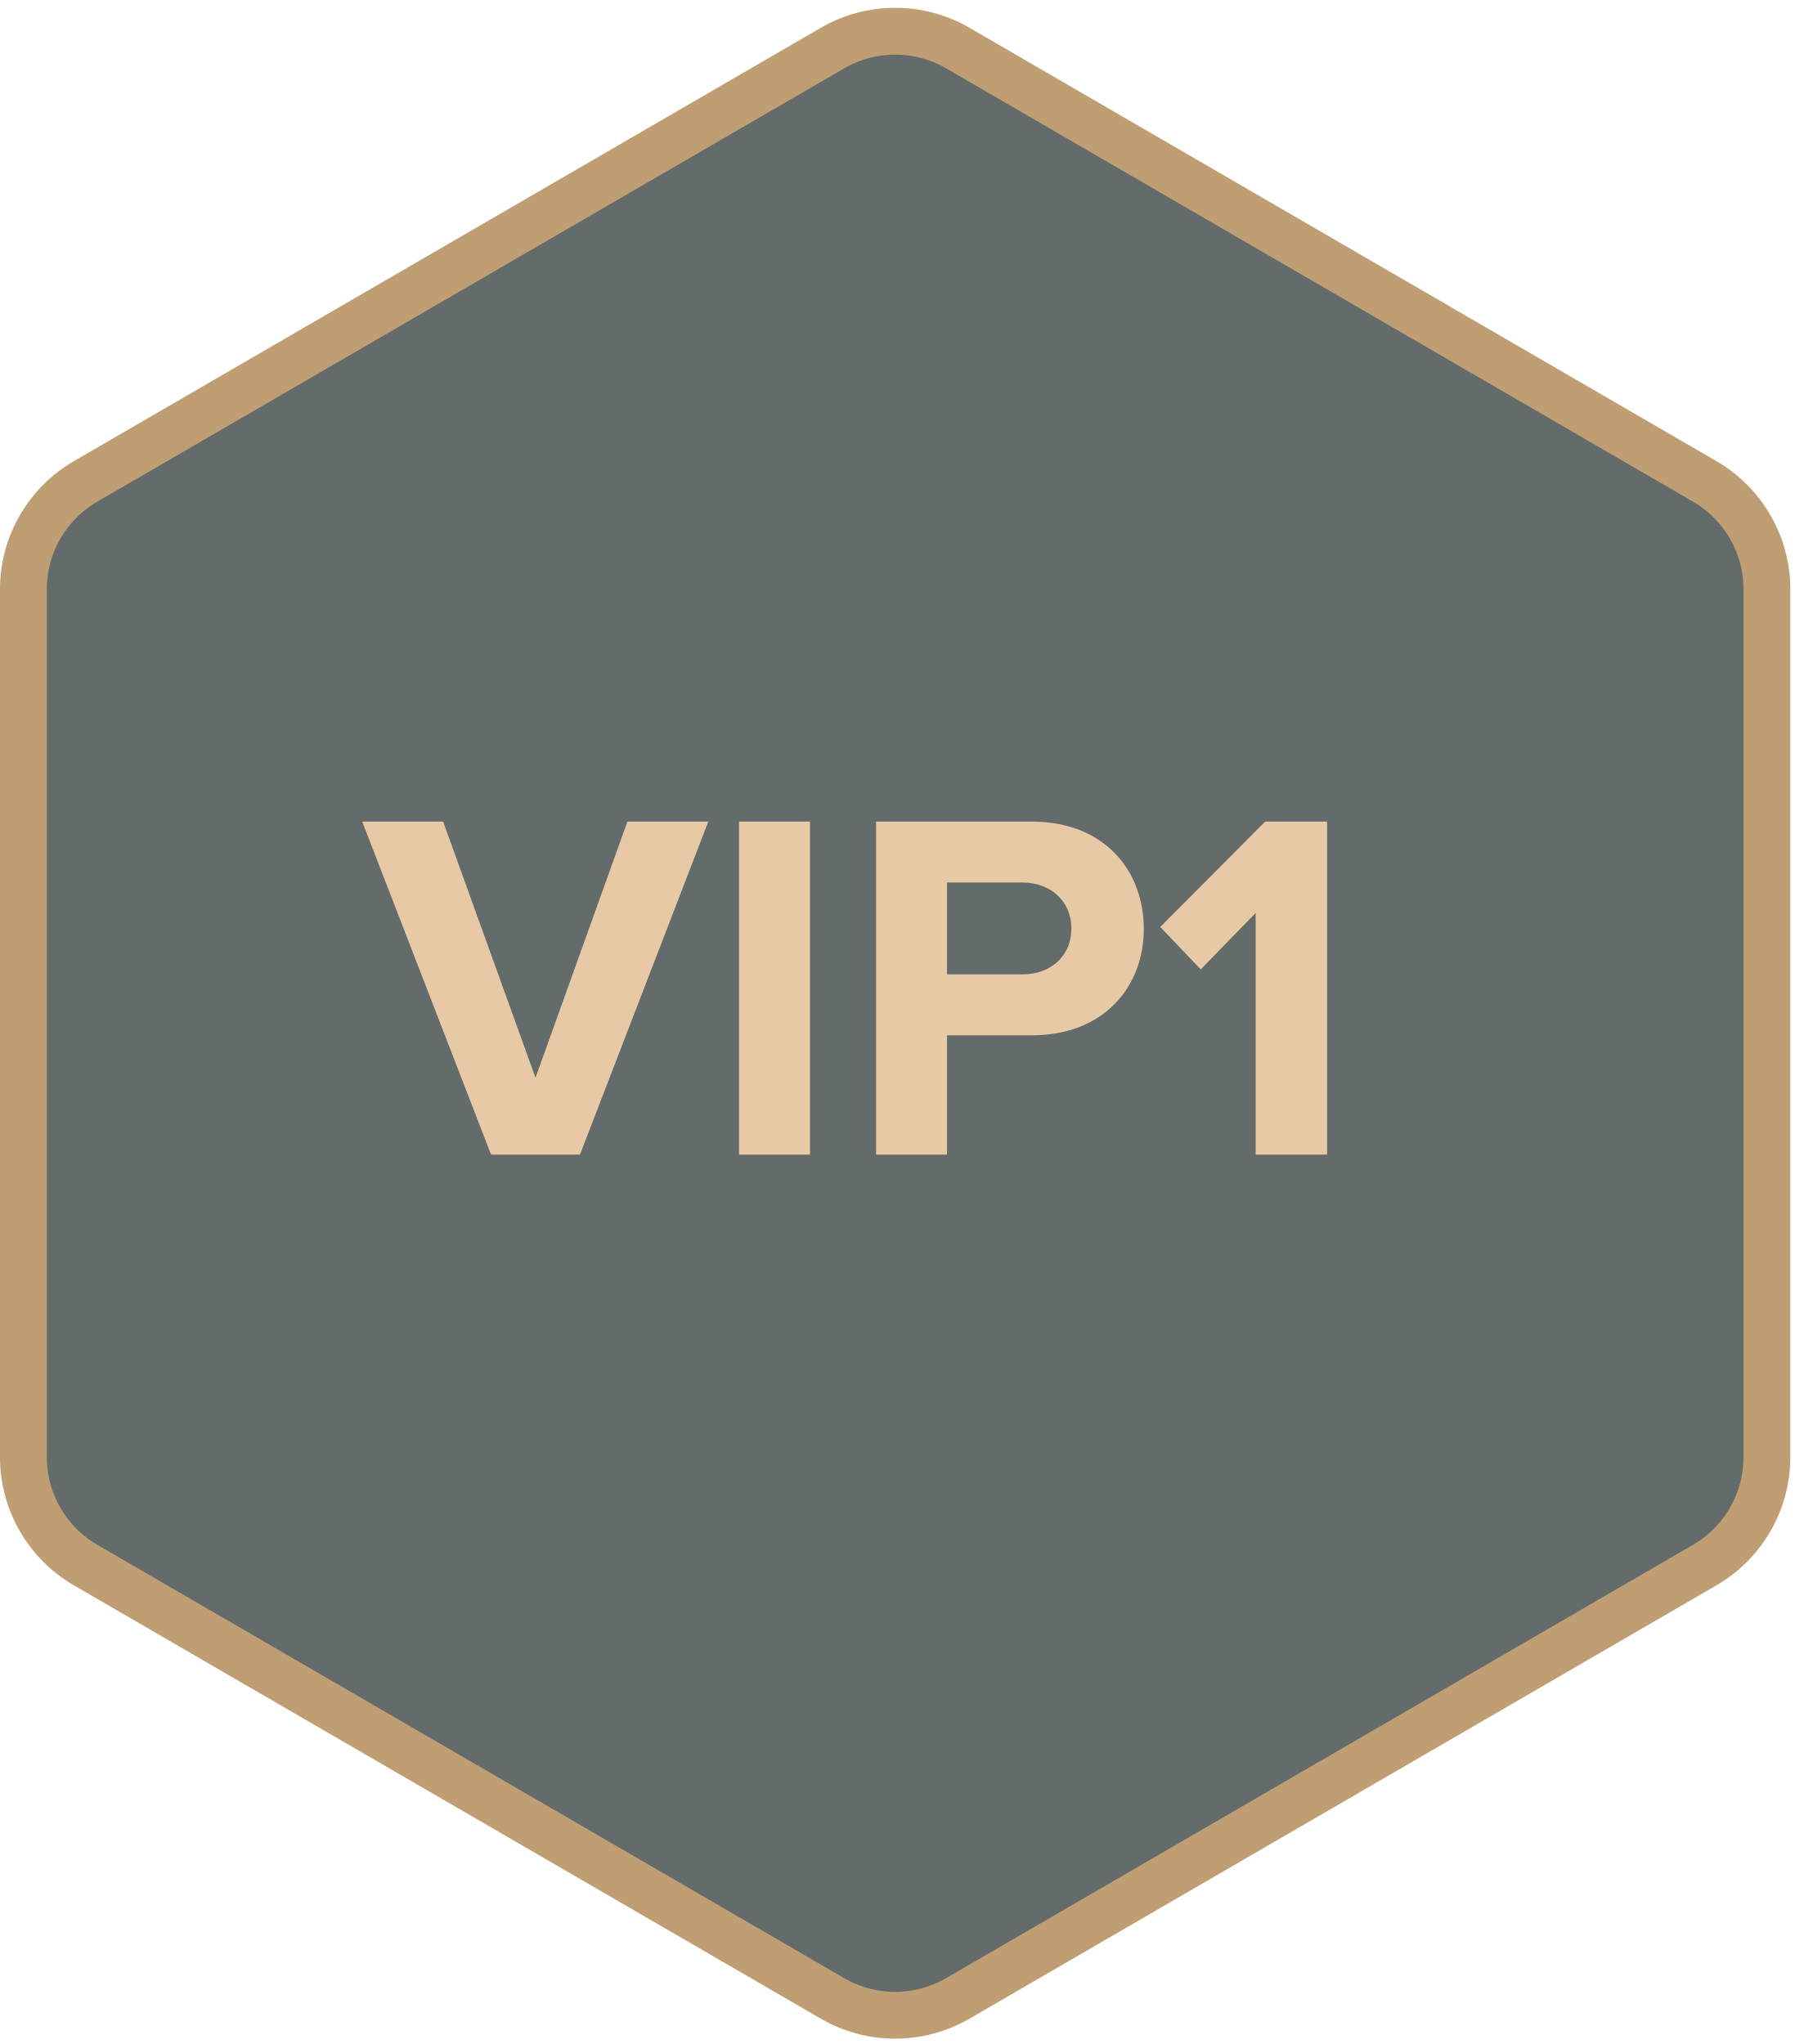
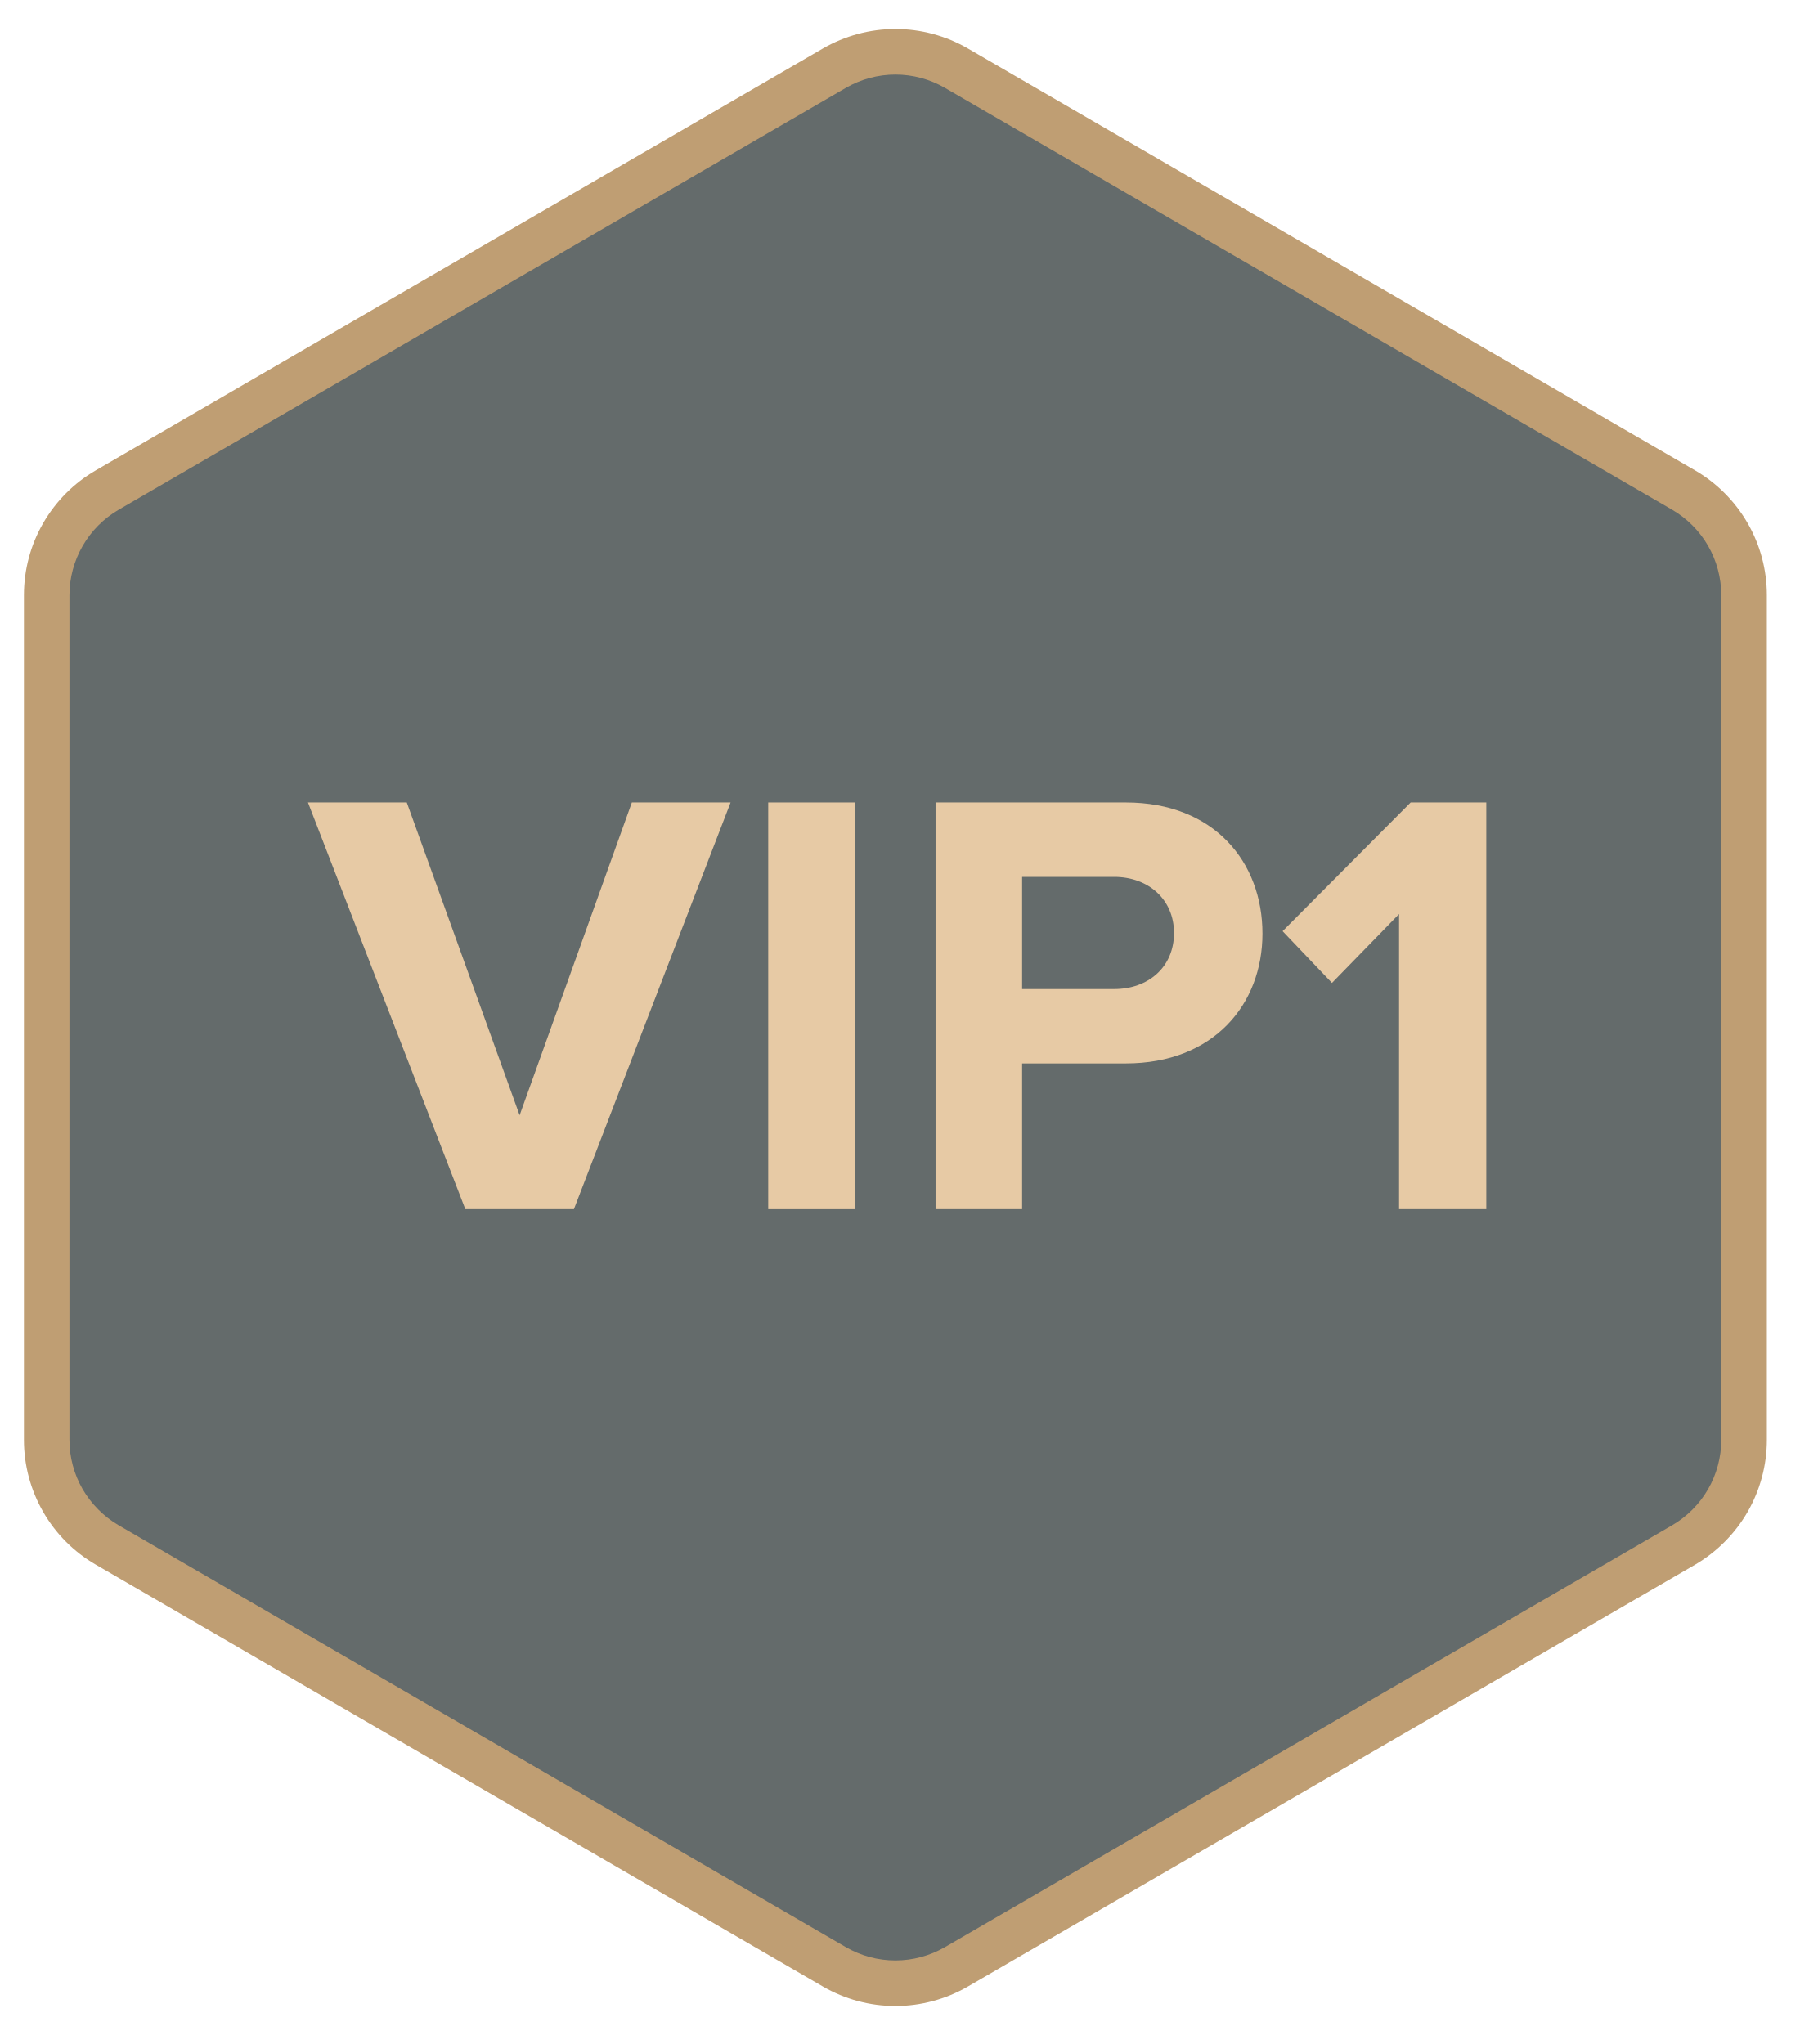
- <svg xmlns="http://www.w3.org/2000/svg" width="115" height="131" viewBox="0 0 115 131" fill="none">
-   <path d="M113.218 93.386C113.218 94.787 112.85 96.164 112.15 97.378C111.451 98.592 110.445 99.602 109.233 100.305L61.374 128.077C60.154 128.785 58.769 129.158 57.358 129.158C55.948 129.158 54.563 128.785 53.343 128.077L5.484 100.305C4.272 99.602 3.266 98.592 2.567 97.378C1.867 96.164 1.499 94.787 1.499 93.386V37.772C1.499 36.37 1.867 34.994 2.567 33.78C3.266 32.565 4.272 31.556 5.484 30.853L53.344 3.081C54.564 2.373 55.949 2 57.359 2C58.77 2 60.155 2.373 61.375 3.081L109.234 30.853C110.446 31.556 111.452 32.565 112.151 33.78C112.851 34.994 113.219 36.37 113.219 37.772L113.218 93.386Z" fill="#646B6B" stroke="#BF9E73" stroke-width="3" />
-   <path d="M31.466 74L23.21 52.656H28.394L34.314 69.072L40.202 52.656H45.386L37.162 74H31.466ZM47.357 74V52.656H51.901V74H47.357ZM56.138 74V52.656H66.122C70.762 52.656 73.29 55.792 73.29 59.536C73.29 63.248 70.73 66.352 66.122 66.352H60.682V74H56.138ZM68.65 59.504C68.65 57.744 67.306 56.56 65.514 56.56H60.682V62.448H65.514C67.306 62.448 68.65 61.296 68.65 59.504ZM80.459 74V58.512L76.939 62.128L74.347 59.408L81.067 52.656H85.035V74H80.459Z" fill="#E7CAA5" />
+ <svg xmlns="http://www.w3.org/2000/svg" width="24" height="27" viewBox="0 0 24 27" fill="none">
+   <path d="M23.083 18.736C23.083 19.017 23.009 19.294 22.869 19.537C22.728 19.781 22.526 19.983 22.283 20.125L12.681 25.697C12.436 25.839 12.158 25.913 11.875 25.913C11.592 25.913 11.314 25.839 11.069 25.697L1.466 20.124C1.223 19.983 1.021 19.781 0.881 19.537C0.741 19.293 0.667 19.017 0.667 18.736V7.578C0.667 7.296 0.741 7.02 0.881 6.777C1.021 6.533 1.223 6.33 1.466 6.189L11.069 0.617C11.314 0.475 11.592 0.4 11.875 0.4C12.158 0.4 12.436 0.475 12.681 0.617L22.283 6.189C22.526 6.33 22.728 6.533 22.869 6.777C23.009 7.02 23.083 7.296 23.083 7.578L23.083 18.736Z" fill="#646B6B" />
+   <path fill-rule="evenodd" clip-rule="evenodd" d="M11.825 0.985C11.595 0.985 11.369 1.046 11.17 1.161L1.567 6.733C1.37 6.848 1.206 7.012 1.092 7.21C0.978 7.408 0.917 7.633 0.917 7.861C0.917 7.861 0.917 7.861 0.917 7.861V19.02C0.917 19.248 0.977 19.473 1.091 19.671C1.206 19.868 1.37 20.033 1.567 20.148L11.17 25.72C11.369 25.835 11.594 25.896 11.824 25.896C12.054 25.896 12.28 25.835 12.479 25.72L22.082 20.148C22.279 20.033 22.443 19.869 22.557 19.671C22.671 19.473 22.731 19.248 22.731 19.02L22.731 7.861C22.731 7.861 22.731 7.861 22.731 7.861C22.731 7.633 22.671 7.408 22.557 7.21C22.443 7.012 22.279 6.848 22.082 6.733L12.479 1.161C12.28 1.046 12.055 0.985 11.825 0.985ZM10.868 0.64C11.159 0.472 11.489 0.383 11.825 0.383C12.161 0.383 12.491 0.472 12.781 0.64C12.781 0.64 12.781 0.64 12.781 0.64L22.384 6.213C22.673 6.38 22.912 6.621 23.079 6.91C23.246 7.199 23.333 7.527 23.333 7.861L23.333 19.02C23.333 19.02 23.333 19.02 23.333 19.02C23.333 19.354 23.245 19.682 23.079 19.971C22.912 20.26 22.672 20.501 22.384 20.669L12.781 26.241C12.491 26.409 12.16 26.498 11.824 26.498C11.488 26.498 11.158 26.409 10.868 26.241C10.868 26.241 10.868 26.241 10.868 26.241L1.265 20.668C0.976 20.501 0.736 20.26 0.57 19.971C0.403 19.681 0.316 19.353 0.316 19.02V7.861C0.316 7.527 0.403 7.199 0.57 6.91C0.737 6.621 0.976 6.38 1.265 6.213L10.868 0.64C10.868 0.64 10.868 0.64 10.868 0.64Z" fill="#BF9E73" />
+   <path d="M6.145 15.972L4.067 10.6H5.372L6.862 14.732L8.344 10.6H9.648L7.579 15.972H6.145Z" fill="#E7CAA5" />
+   <path d="M10.145 15.972V10.6H11.288V15.972H10.145Z" fill="#E7CAA5" />
+   <path d="M12.355 15.972V10.6H14.867C16.035 10.6 16.672 11.389 16.672 12.332C16.672 13.266 16.027 14.047 14.867 14.047H13.498V15.972H12.355ZM15.504 12.324C15.504 11.881 15.165 11.583 14.714 11.583H13.498V13.065H14.714C15.165 13.065 15.504 12.775 15.504 12.324Z" fill="#E7CAA5" />
+   <path d="M18.476 15.972V12.074L17.59 12.984L16.938 12.3L18.629 10.6H19.628V15.972H18.476Z" fill="#E7CAA5" />
</svg>
